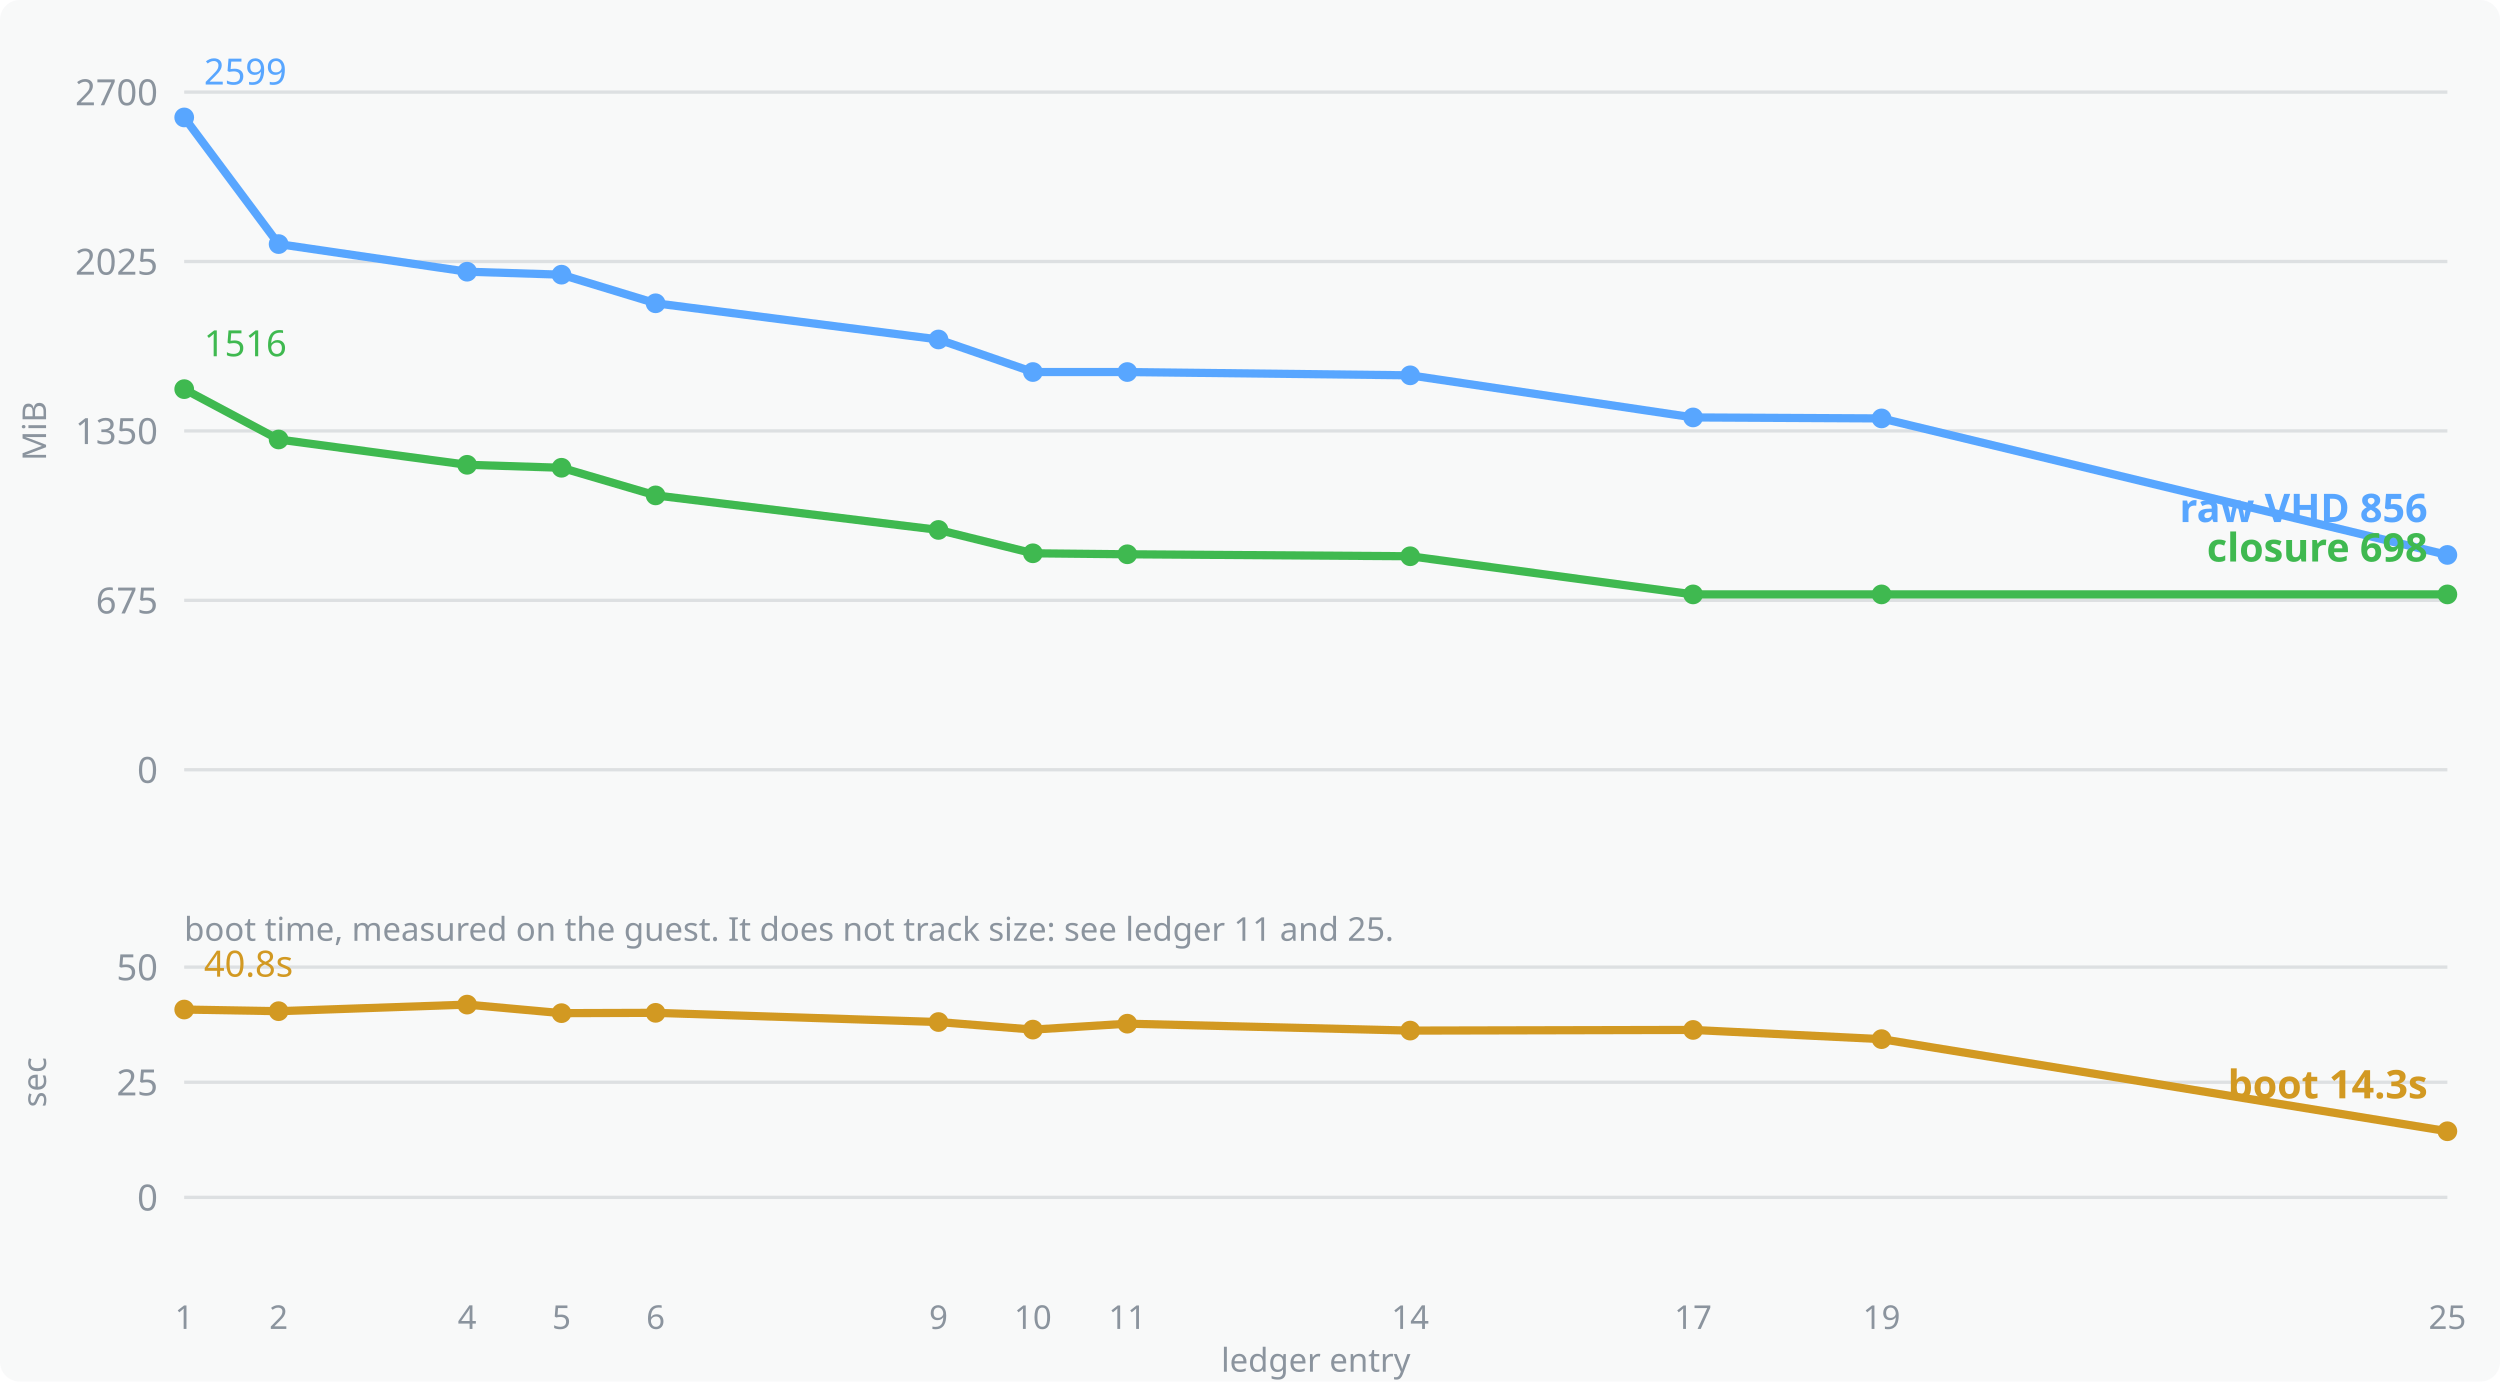
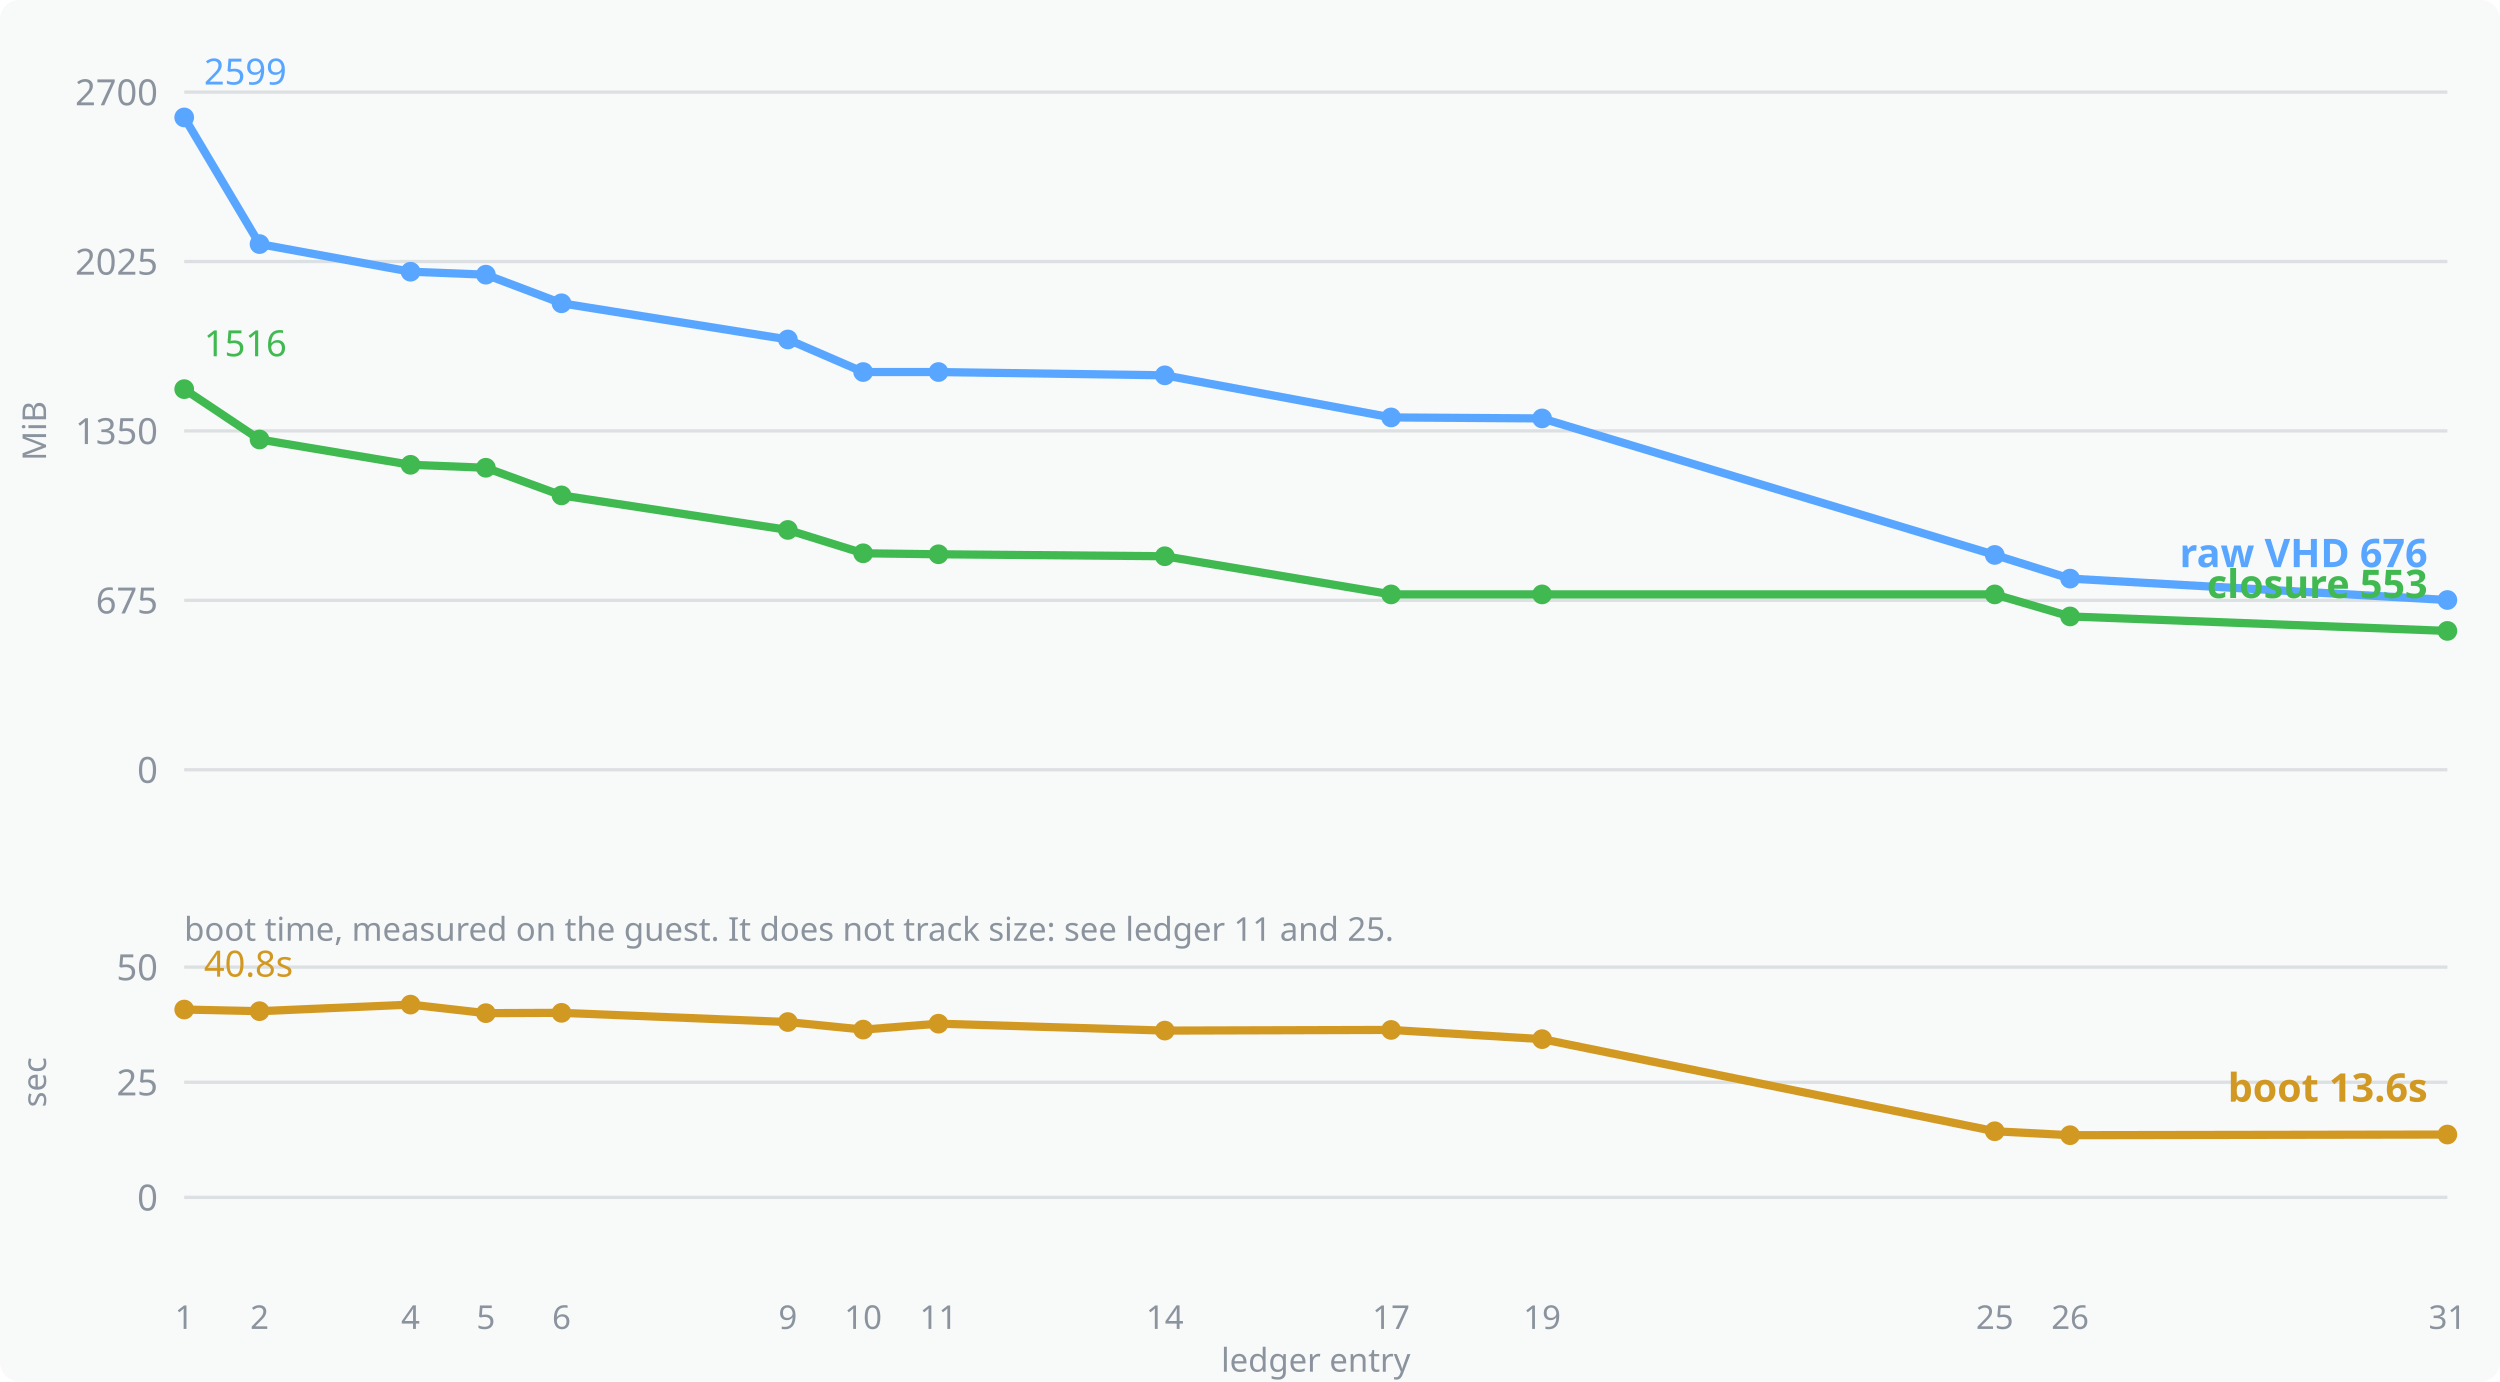
<svg xmlns="http://www.w3.org/2000/svg" viewBox="0 0 760 420" width="760" height="420" font-family="ui-sans-serif,system-ui,sans-serif">
  <rect width="760" height="420" fill="#8b949e" opacity="0.06" rx="6" />
  <line x1="56" y1="234.0" x2="744" y2="234.0" stroke="#8b949e40" stroke-width="1" />
  <text x="48" y="238.0" fill="#8b949e" font-size="11" text-anchor="end">0</text>
  <line x1="56" y1="182.5" x2="744" y2="182.5" stroke="#8b949e40" stroke-width="1" />
  <text x="48" y="186.5" fill="#8b949e" font-size="11" text-anchor="end">675</text>
  <line x1="56" y1="131.0" x2="744" y2="131.0" stroke="#8b949e40" stroke-width="1" />
  <text x="48" y="135.0" fill="#8b949e" font-size="11" text-anchor="end">1350</text>
  <line x1="56" y1="79.5" x2="744" y2="79.5" stroke="#8b949e40" stroke-width="1" />
  <text x="48" y="83.5" fill="#8b949e" font-size="11" text-anchor="end">2025</text>
  <line x1="56" y1="28.0" x2="744" y2="28.0" stroke="#8b949e40" stroke-width="1" />
  <text x="48" y="32.0" fill="#8b949e" font-size="11" text-anchor="end">2700</text>
  <text x="14" y="131.0" fill="#8b949e" font-size="10" text-anchor="middle" transform="rotate(-90 14 131.0)">MiB</text>
  <line x1="56" y1="364.0" x2="744" y2="364.0" stroke="#8b949e40" stroke-width="1" />
  <text x="48" y="368.0" fill="#8b949e" font-size="11" text-anchor="end">0</text>
  <line x1="56" y1="329.0" x2="744" y2="329.0" stroke="#8b949e40" stroke-width="1" />
  <text x="48" y="333.0" fill="#8b949e" font-size="11" text-anchor="end">25</text>
  <line x1="56" y1="294.0" x2="744" y2="294.0" stroke="#8b949e40" stroke-width="1" />
  <text x="48" y="298.0" fill="#8b949e" font-size="11" text-anchor="end">50</text>
  <text x="14" y="329.0" fill="#8b949e" font-size="10" text-anchor="middle" transform="rotate(-90 14 329.0)">sec</text>
  <text x="56" y="286" fill="#8b949e" font-size="10">boot time, measured on the guest. It does not track size: see ledger 11 and 25.</text>
  <text x="56.0" y="404" fill="#8b949e" font-size="10" text-anchor="middle">1</text>
-   <text x="84.7" y="404" fill="#8b949e" font-size="10" text-anchor="middle">2</text>
-   <text x="142.0" y="404" fill="#8b949e" font-size="10" text-anchor="middle">4</text>
-   <text x="170.7" y="404" fill="#8b949e" font-size="10" text-anchor="middle">5</text>
-   <text x="199.3" y="404" fill="#8b949e" font-size="10" text-anchor="middle">6</text>
-   <text x="285.3" y="404" fill="#8b949e" font-size="10" text-anchor="middle">9</text>
-   <text x="314.0" y="404" fill="#8b949e" font-size="10" text-anchor="middle">10</text>
-   <text x="342.7" y="404" fill="#8b949e" font-size="10" text-anchor="middle">11</text>
-   <text x="428.7" y="404" fill="#8b949e" font-size="10" text-anchor="middle">14</text>
-   <text x="514.7" y="404" fill="#8b949e" font-size="10" text-anchor="middle">17</text>
-   <text x="572.0" y="404" fill="#8b949e" font-size="10" text-anchor="middle">19</text>
-   <text x="744.0" y="404" fill="#8b949e" font-size="10" text-anchor="middle">25</text>
+   <text x="78.9" y="404" fill="#8b949e" font-size="10" text-anchor="middle">2</text>
+   <text x="124.8" y="404" fill="#8b949e" font-size="10" text-anchor="middle">4</text>
+   <text x="147.7" y="404" fill="#8b949e" font-size="10" text-anchor="middle">5</text>
+   <text x="170.7" y="404" fill="#8b949e" font-size="10" text-anchor="middle">6</text>
+   <text x="239.5" y="404" fill="#8b949e" font-size="10" text-anchor="middle">9</text>
+   <text x="262.4" y="404" fill="#8b949e" font-size="10" text-anchor="middle">10</text>
+   <text x="285.3" y="404" fill="#8b949e" font-size="10" text-anchor="middle">11</text>
+   <text x="354.1" y="404" fill="#8b949e" font-size="10" text-anchor="middle">14</text>
+   <text x="422.9" y="404" fill="#8b949e" font-size="10" text-anchor="middle">17</text>
+   <text x="468.8" y="404" fill="#8b949e" font-size="10" text-anchor="middle">19</text>
+   <text x="606.4" y="404" fill="#8b949e" font-size="10" text-anchor="middle">25</text>
+   <text x="629.3" y="404" fill="#8b949e" font-size="10" text-anchor="middle">26</text>
+   <text x="744.0" y="404" fill="#8b949e" font-size="10" text-anchor="middle">31</text>
  <text x="400.0" y="417" fill="#8b949e" font-size="10" text-anchor="middle">ledger entry</text>
-   <path d="M56.0,35.7 L84.7,74.2 L142.0,82.6 L170.7,83.5 L199.3,92.2 L285.3,103.2 L314.0,113.1 L342.7,113.1 L428.7,114.1 L514.7,126.9 L572.0,127.2 L744.0,168.7" fill="none" stroke="#58a6ff" stroke-width="2.5" stroke-linejoin="round" stroke-linecap="round" />
+   <path d="M56.0,35.7 L78.9,74.2 L124.8,82.6 L147.7,83.5 L170.7,92.2 L239.5,103.2 L262.4,113.1 L285.3,113.1 L354.1,114.1 L422.9,126.9 L468.8,127.2 L606.4,168.7 L629.3,175.9 L744.0,182.4" fill="none" stroke="#58a6ff" stroke-width="2.5" stroke-linejoin="round" stroke-linecap="round" />
  <circle cx="56.0" cy="35.7" r="3" fill="#58a6ff" />
-   <circle cx="84.7" cy="74.2" r="3" fill="#58a6ff" />
-   <circle cx="142.0" cy="82.6" r="3" fill="#58a6ff" />
-   <circle cx="170.7" cy="83.5" r="3" fill="#58a6ff" />
-   <circle cx="199.3" cy="92.2" r="3" fill="#58a6ff" />
-   <circle cx="285.3" cy="103.2" r="3" fill="#58a6ff" />
-   <circle cx="314.0" cy="113.1" r="3" fill="#58a6ff" />
-   <circle cx="342.7" cy="113.1" r="3" fill="#58a6ff" />
-   <circle cx="428.7" cy="114.1" r="3" fill="#58a6ff" />
-   <circle cx="514.7" cy="126.9" r="3" fill="#58a6ff" />
-   <circle cx="572.0" cy="127.2" r="3" fill="#58a6ff" />
-   <circle cx="744.0" cy="168.7" r="3" fill="#58a6ff" />
-   <path d="M56.0,118.3 L84.7,133.6 L142.0,141.3 L170.7,142.2 L199.3,150.6 L285.3,161.1 L314.0,168.2 L342.7,168.5 L428.7,169.1 L514.7,180.7 L572.0,180.7 L744.0,180.7" fill="none" stroke="#3fb950" stroke-width="2.5" stroke-linejoin="round" stroke-linecap="round" />
+   <circle cx="78.9" cy="74.2" r="3" fill="#58a6ff" />
+   <circle cx="124.8" cy="82.6" r="3" fill="#58a6ff" />
+   <circle cx="147.7" cy="83.5" r="3" fill="#58a6ff" />
+   <circle cx="170.7" cy="92.2" r="3" fill="#58a6ff" />
+   <circle cx="239.5" cy="103.2" r="3" fill="#58a6ff" />
+   <circle cx="262.4" cy="113.1" r="3" fill="#58a6ff" />
+   <circle cx="285.3" cy="113.1" r="3" fill="#58a6ff" />
+   <circle cx="354.1" cy="114.1" r="3" fill="#58a6ff" />
+   <circle cx="422.9" cy="126.9" r="3" fill="#58a6ff" />
+   <circle cx="468.8" cy="127.2" r="3" fill="#58a6ff" />
+   <circle cx="606.4" cy="168.7" r="3" fill="#58a6ff" />
+   <circle cx="629.3" cy="175.9" r="3" fill="#58a6ff" />
+   <circle cx="744.0" cy="182.4" r="3" fill="#58a6ff" />
+   <path d="M56.0,118.3 L78.9,133.6 L124.8,141.3 L147.7,142.2 L170.7,150.6 L239.5,161.1 L262.4,168.2 L285.3,168.5 L354.1,169.1 L422.9,180.7 L468.8,180.7 L606.4,180.7 L629.3,187.4 L744.0,191.8" fill="none" stroke="#3fb950" stroke-width="2.5" stroke-linejoin="round" stroke-linecap="round" />
  <circle cx="56.0" cy="118.3" r="3" fill="#3fb950" />
-   <circle cx="84.7" cy="133.6" r="3" fill="#3fb950" />
-   <circle cx="142.0" cy="141.3" r="3" fill="#3fb950" />
-   <circle cx="170.7" cy="142.2" r="3" fill="#3fb950" />
-   <circle cx="199.3" cy="150.6" r="3" fill="#3fb950" />
-   <circle cx="285.3" cy="161.1" r="3" fill="#3fb950" />
-   <circle cx="314.0" cy="168.2" r="3" fill="#3fb950" />
-   <circle cx="342.7" cy="168.5" r="3" fill="#3fb950" />
-   <circle cx="428.7" cy="169.1" r="3" fill="#3fb950" />
-   <circle cx="514.7" cy="180.7" r="3" fill="#3fb950" />
-   <circle cx="572.0" cy="180.7" r="3" fill="#3fb950" />
-   <circle cx="744.0" cy="180.7" r="3" fill="#3fb950" />
-   <path d="M56.0,306.9 L84.7,307.4 L142.0,305.4 L170.7,308.0 L199.3,307.9 L285.3,310.7 L314.0,313.0 L342.7,311.2 L428.7,313.3 L514.7,313.1 L572.0,315.9 L744.0,343.9" fill="none" stroke="#d29922" stroke-width="2.5" stroke-linejoin="round" stroke-linecap="round" />
+   <circle cx="78.9" cy="133.6" r="3" fill="#3fb950" />
+   <circle cx="124.8" cy="141.3" r="3" fill="#3fb950" />
+   <circle cx="147.7" cy="142.2" r="3" fill="#3fb950" />
+   <circle cx="170.7" cy="150.6" r="3" fill="#3fb950" />
+   <circle cx="239.5" cy="161.1" r="3" fill="#3fb950" />
+   <circle cx="262.4" cy="168.2" r="3" fill="#3fb950" />
+   <circle cx="285.3" cy="168.5" r="3" fill="#3fb950" />
+   <circle cx="354.1" cy="169.1" r="3" fill="#3fb950" />
+   <circle cx="422.9" cy="180.7" r="3" fill="#3fb950" />
+   <circle cx="468.8" cy="180.7" r="3" fill="#3fb950" />
+   <circle cx="606.4" cy="180.7" r="3" fill="#3fb950" />
+   <circle cx="629.3" cy="187.4" r="3" fill="#3fb950" />
+   <circle cx="744.0" cy="191.8" r="3" fill="#3fb950" />
+   <path d="M56.0,306.9 L78.9,307.4 L124.8,305.4 L147.7,308.0 L170.7,307.9 L239.5,310.7 L262.4,313.0 L285.3,311.2 L354.1,313.3 L422.9,313.1 L468.8,315.9 L606.4,343.9 L629.3,345.1 L744.0,344.9" fill="none" stroke="#d29922" stroke-width="2.5" stroke-linejoin="round" stroke-linecap="round" />
  <circle cx="56.0" cy="306.9" r="3" fill="#d29922" />
-   <circle cx="84.7" cy="307.4" r="3" fill="#d29922" />
-   <circle cx="142.0" cy="305.4" r="3" fill="#d29922" />
-   <circle cx="170.7" cy="308.0" r="3" fill="#d29922" />
-   <circle cx="199.3" cy="307.9" r="3" fill="#d29922" />
-   <circle cx="285.3" cy="310.7" r="3" fill="#d29922" />
-   <circle cx="314.0" cy="313.0" r="3" fill="#d29922" />
-   <circle cx="342.7" cy="311.2" r="3" fill="#d29922" />
-   <circle cx="428.7" cy="313.3" r="3" fill="#d29922" />
-   <circle cx="514.7" cy="313.1" r="3" fill="#d29922" />
-   <circle cx="572.0" cy="315.9" r="3" fill="#d29922" />
-   <circle cx="744.0" cy="343.9" r="3" fill="#d29922" />
-   <text x="738.0" y="158.7" fill="#58a6ff" font-size="12" font-weight="600" text-anchor="end">raw VHD 856</text>
+   <circle cx="78.9" cy="307.4" r="3" fill="#d29922" />
+   <circle cx="124.8" cy="305.4" r="3" fill="#d29922" />
+   <circle cx="147.7" cy="308.0" r="3" fill="#d29922" />
+   <circle cx="170.7" cy="307.9" r="3" fill="#d29922" />
+   <circle cx="239.5" cy="310.7" r="3" fill="#d29922" />
+   <circle cx="262.4" cy="313.0" r="3" fill="#d29922" />
+   <circle cx="285.3" cy="311.2" r="3" fill="#d29922" />
+   <circle cx="354.1" cy="313.3" r="3" fill="#d29922" />
+   <circle cx="422.9" cy="313.1" r="3" fill="#d29922" />
+   <circle cx="468.8" cy="315.9" r="3" fill="#d29922" />
+   <circle cx="606.4" cy="343.9" r="3" fill="#d29922" />
+   <circle cx="629.3" cy="345.1" r="3" fill="#d29922" />
+   <circle cx="744.0" cy="344.9" r="3" fill="#d29922" />
+   <text x="738.0" y="172.4" fill="#58a6ff" font-size="12" font-weight="600" text-anchor="end">raw VHD 676</text>
  <text x="62.0" y="25.7" fill="#58a6ff" font-size="11" text-anchor="start">2599</text>
-   <text x="738.0" y="170.7" fill="#3fb950" font-size="12" font-weight="600" text-anchor="end">closure 698</text>
+   <text x="738.0" y="181.8" fill="#3fb950" font-size="12" font-weight="600" text-anchor="end">closure 553</text>
  <text x="62.0" y="108.3" fill="#3fb950" font-size="11" text-anchor="start">1516</text>
-   <text x="738.0" y="333.9" fill="#d29922" font-size="12" font-weight="600" text-anchor="end">boot 14.3s</text>
+   <text x="738.0" y="334.9" fill="#d29922" font-size="12" font-weight="600" text-anchor="end">boot 13.6s</text>
  <text x="62.0" y="296.9" fill="#d29922" font-size="11" text-anchor="start">40.8s</text>
</svg>
